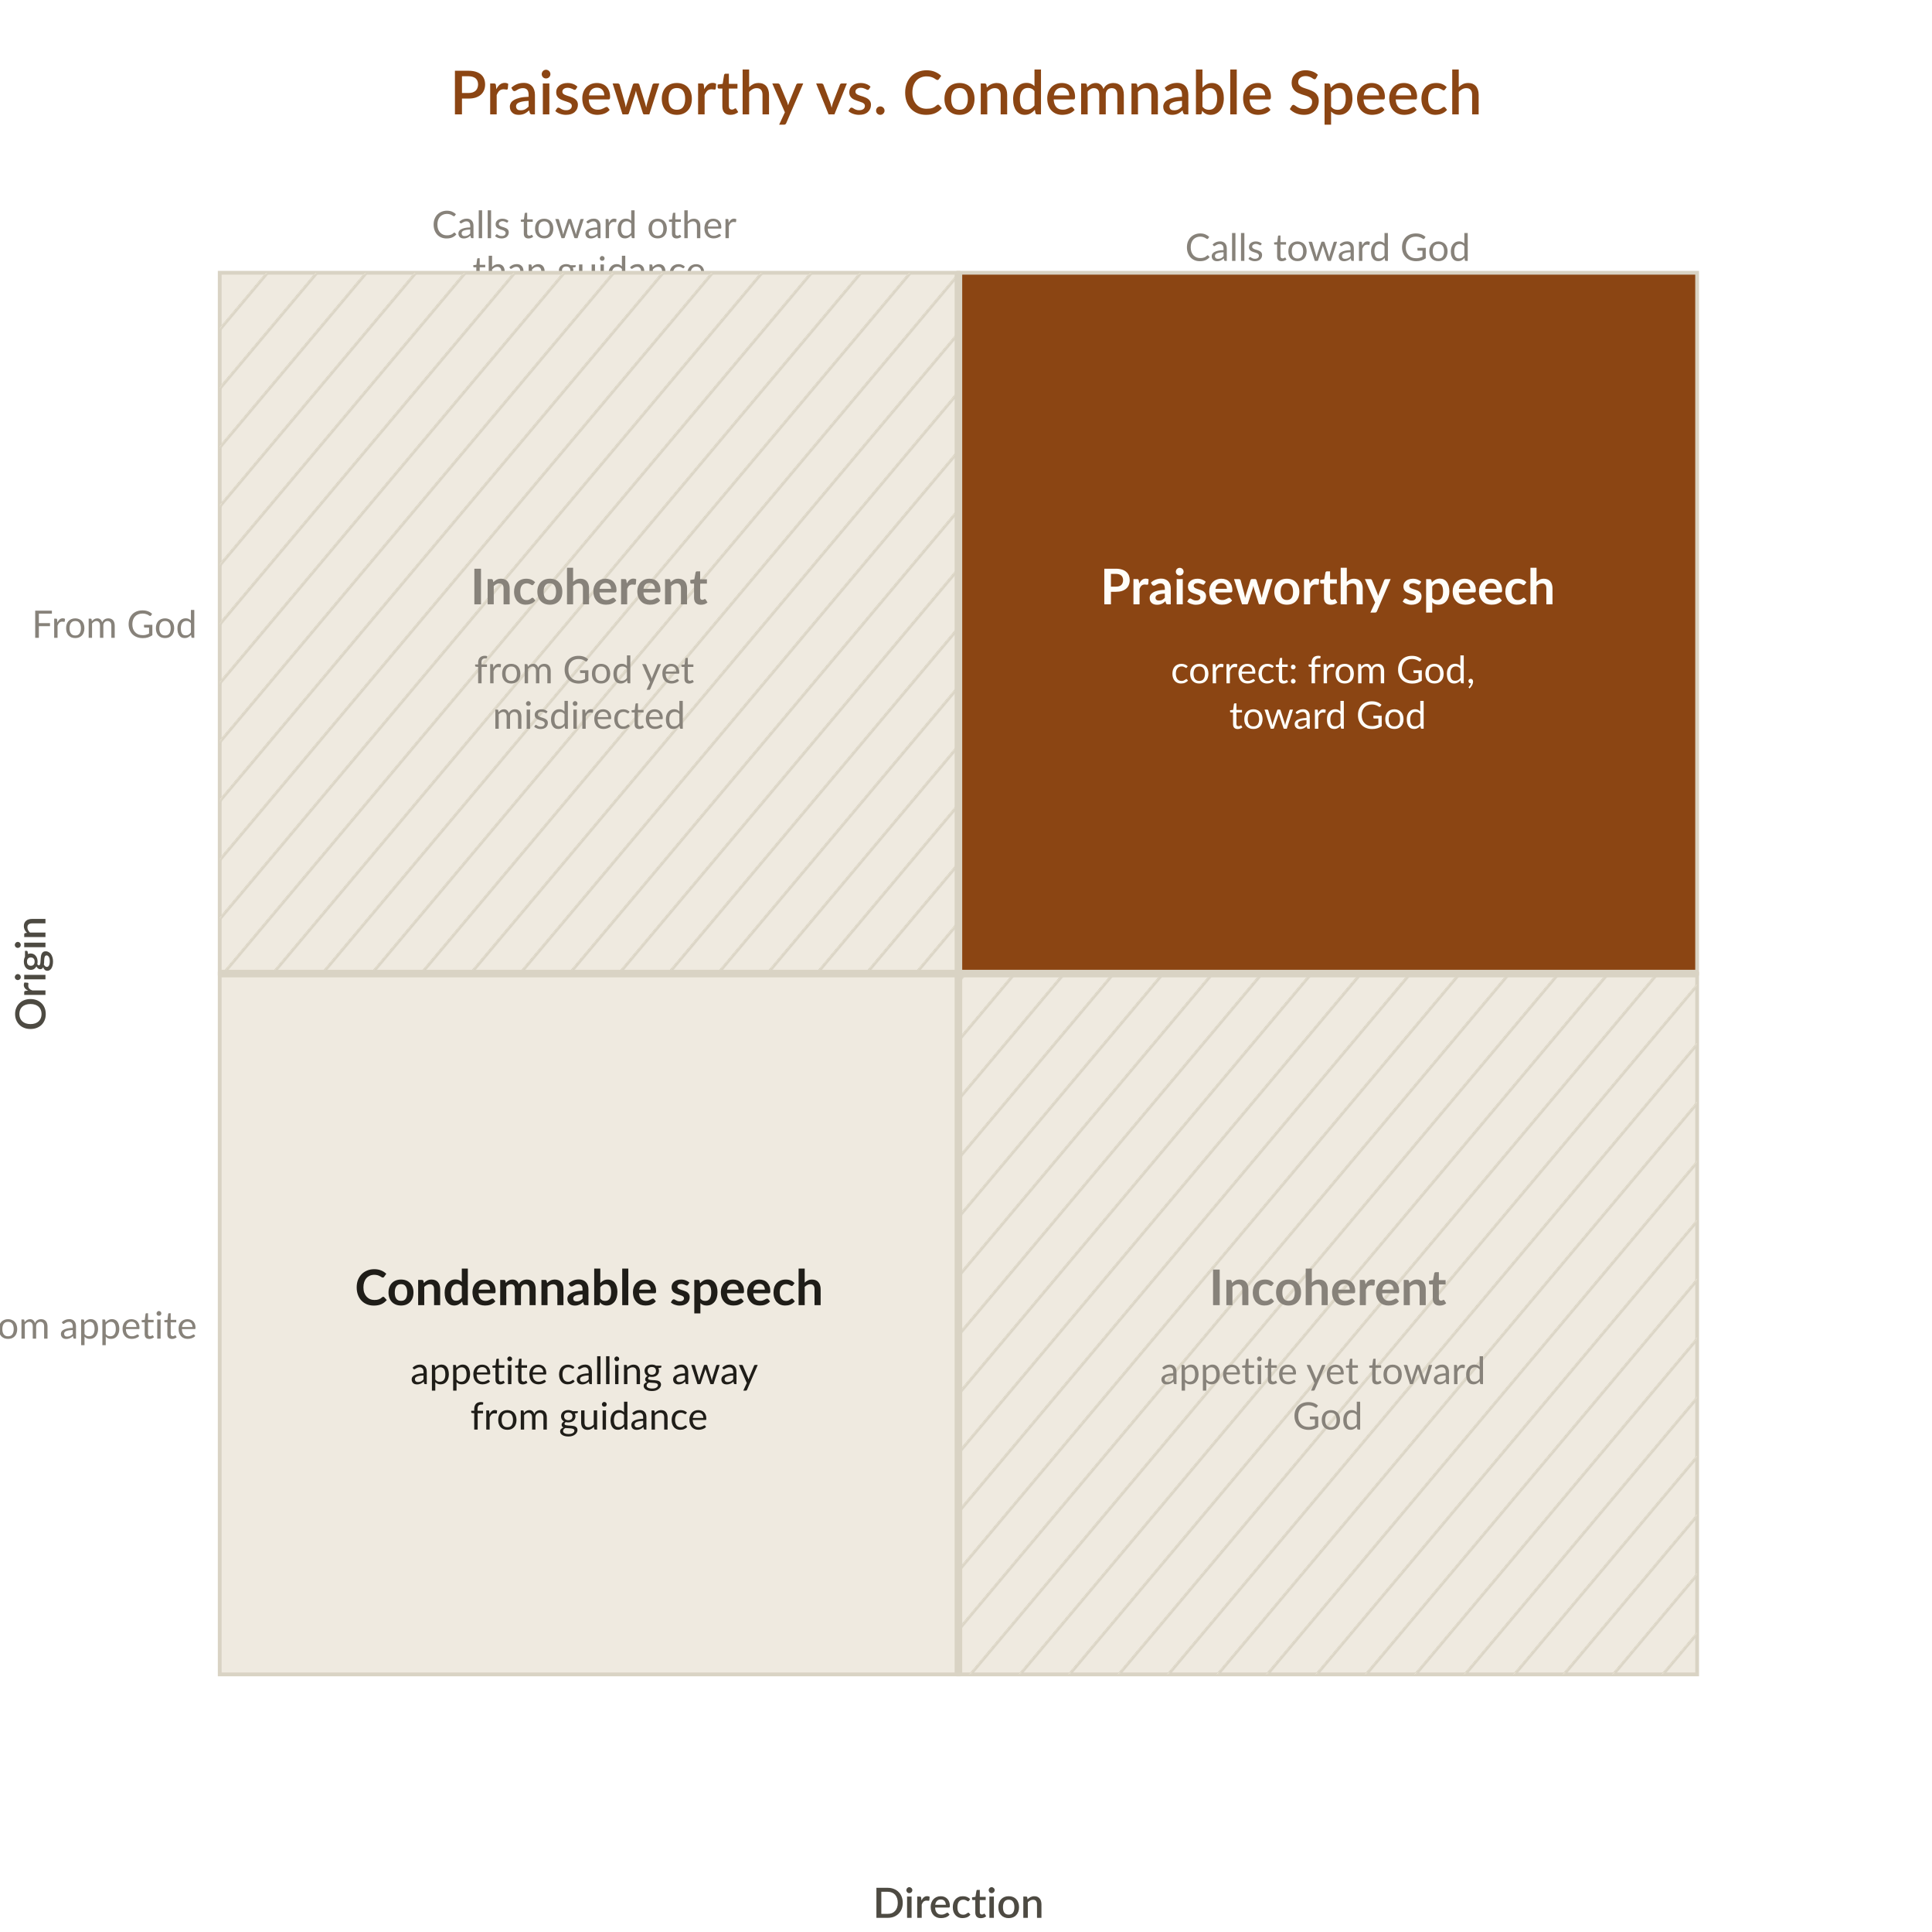
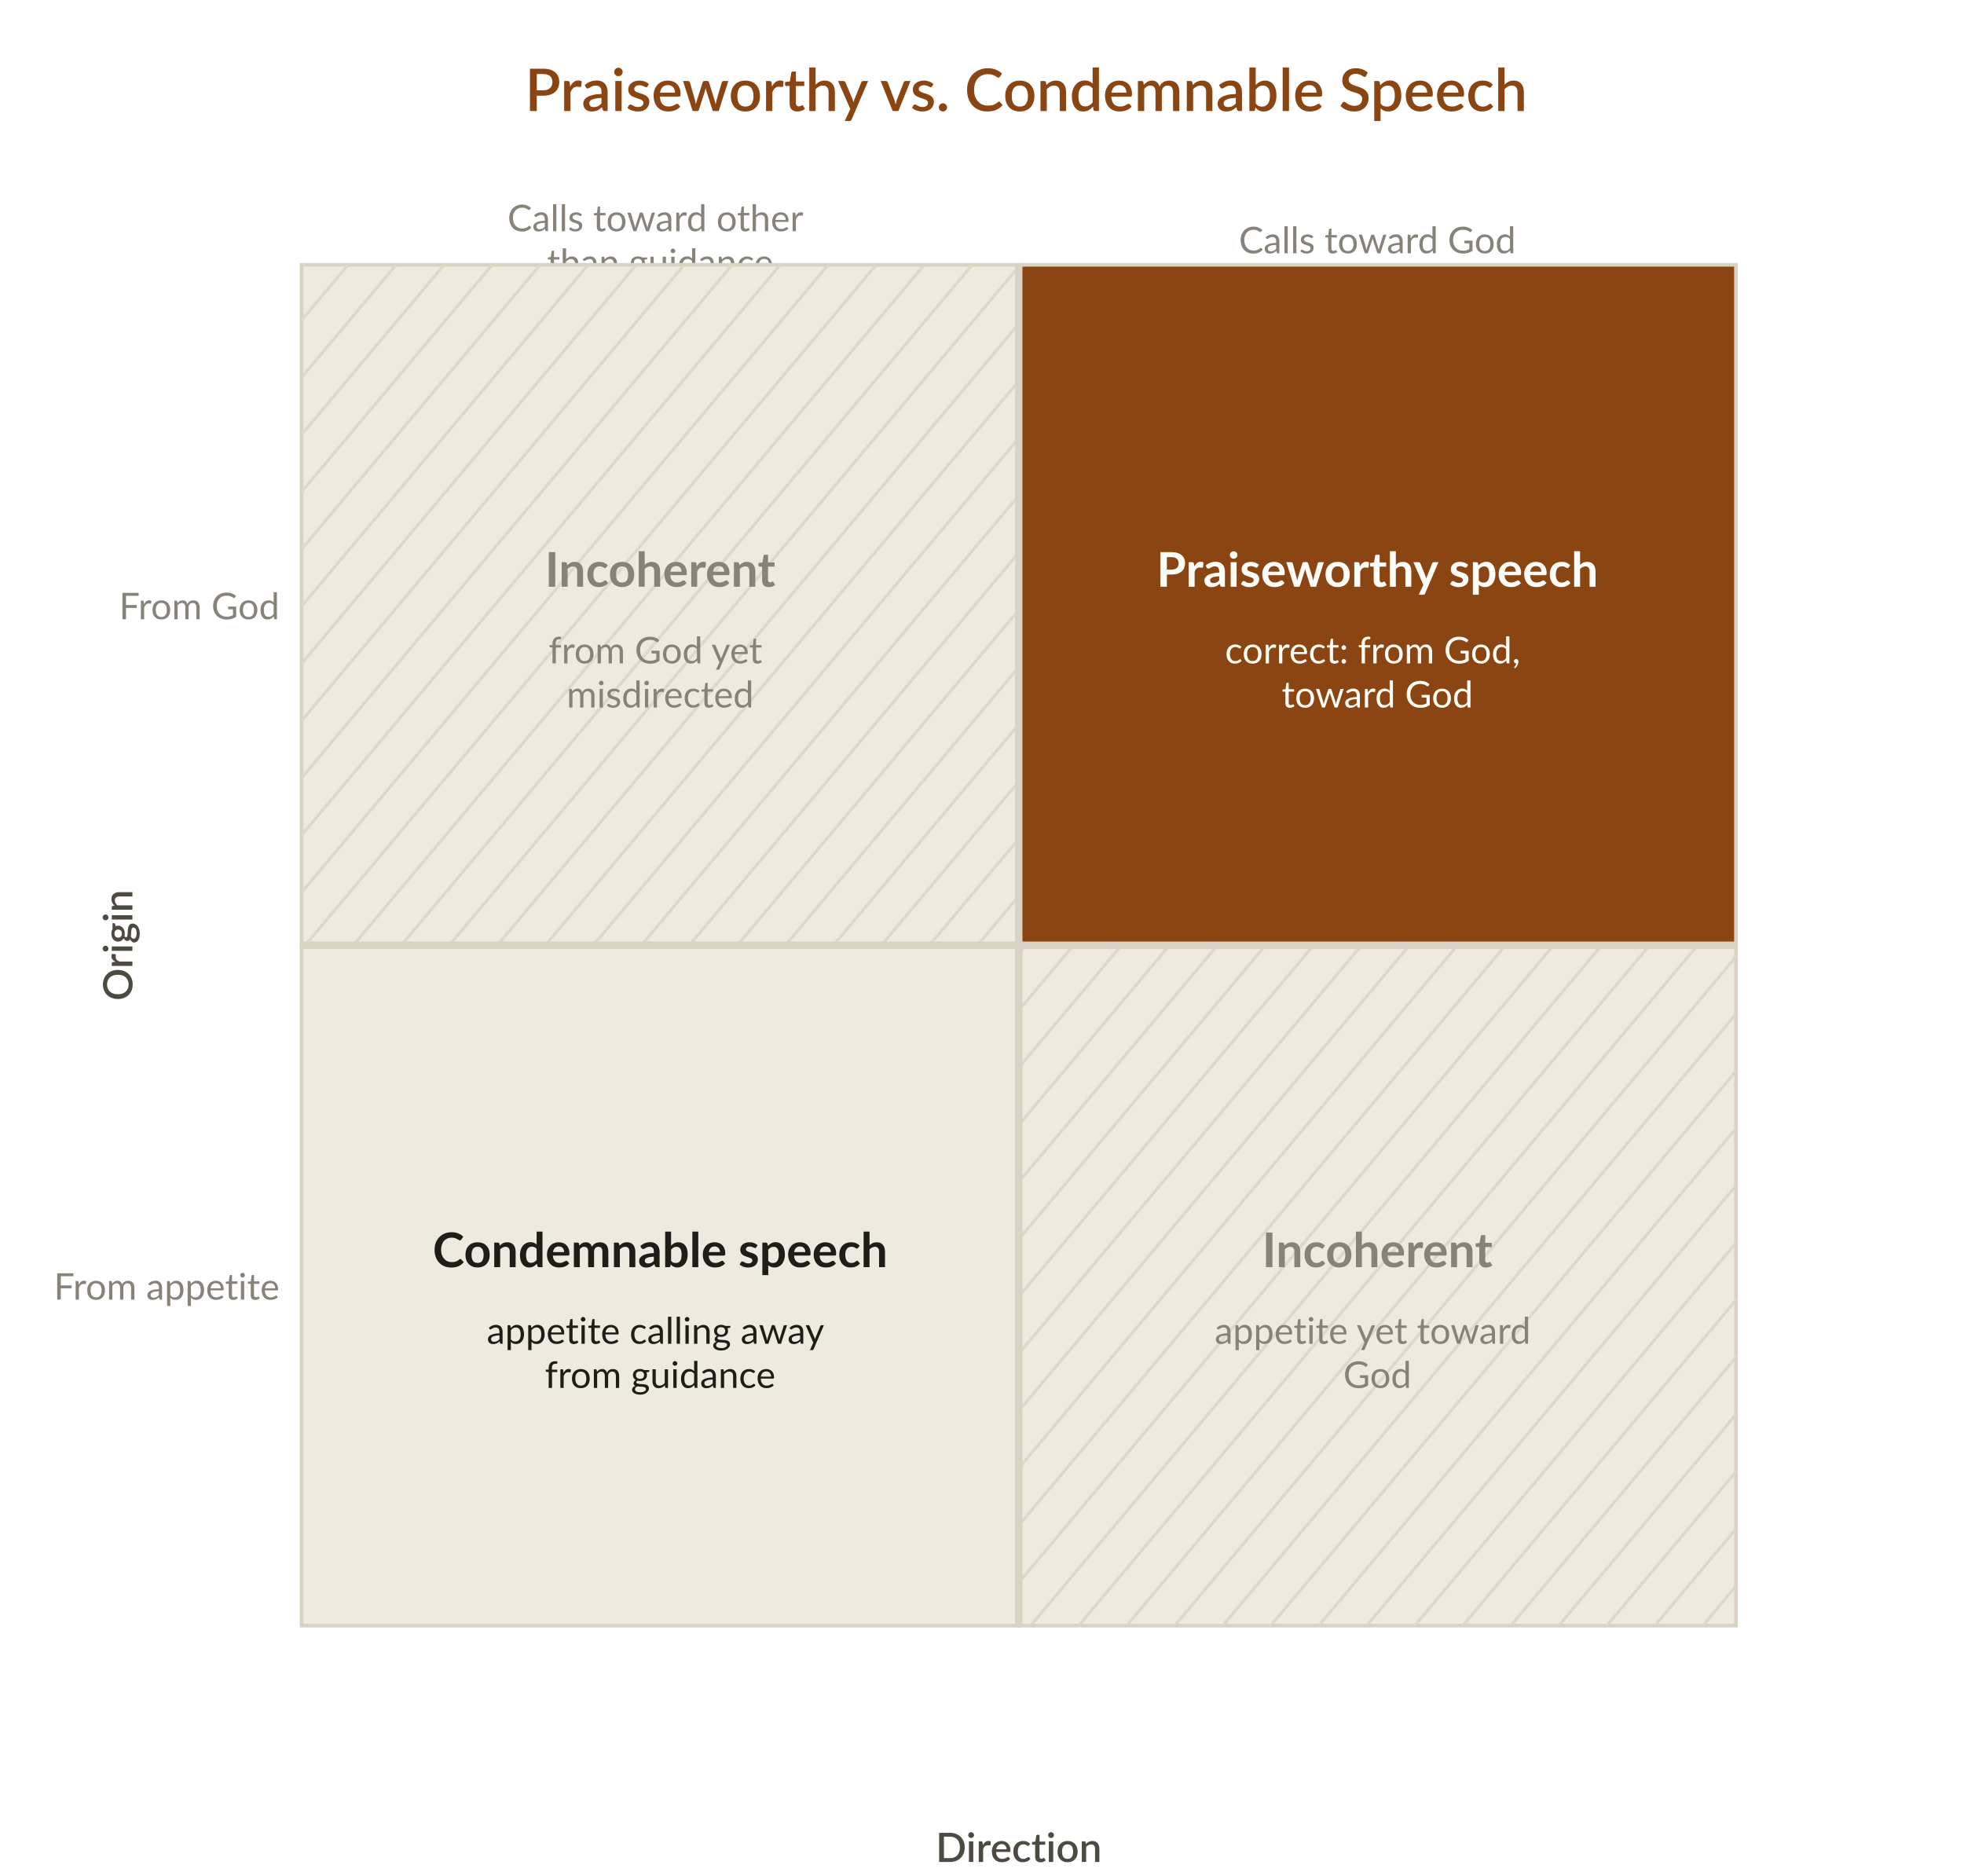
- <svg xmlns="http://www.w3.org/2000/svg" id="Praiseworthy_vs__Condemnable_Speech" viewBox="0 0 510 510" role="img" aria-labelledby="Praiseworthy_vs__Condemnable_Speech_t Praiseworthy_vs__Condemnable_Speech_d">
+ <svg xmlns="http://www.w3.org/2000/svg" id="Praiseworthy_vs__Condemnable_Speech" viewBox="-24 0 534 510" role="img" aria-labelledby="Praiseworthy_vs__Condemnable_Speech_t Praiseworthy_vs__Condemnable_Speech_d">
  <style>#Praiseworthy_vs__Condemnable_Speech{font-family:'Lato', system-ui, sans-serif;font-size:14px;fill:#1f1d18;}#Praiseworthy_vs__Condemnable_Speech text{font-family:'Lato', system-ui, sans-serif;}</style>
  <defs>
    <marker id="svgp_arrow" viewBox="0 0 10 10" refX="9" refY="5" markerWidth="6" markerHeight="6" orient="auto-start-reverse">
      <path d="M 0 1 L 9 5 L 0 9 z" fill="#87827a" />
    </marker>
  </defs>
  <text x="255.0" y="24.0" text-anchor="middle" dominant-baseline="central" font-size="16" font-weight="600" fill="#8b4513">
    <tspan x="255.0" dy="0">Praiseworthy vs. Condemnable Speech</tspan>
  </text>
  <text x="253" y="502.0" text-anchor="middle" dominant-baseline="central" font-size="11" font-weight="600" fill="#4d4a42">
    <tspan x="253" dy="0">Direction</tspan>
  </text>
  <text x="12" y="257" text-anchor="middle" font-size="11" font-weight="600" fill="#4d4a42" transform="rotate(-90,12,257)">Origin</text>
  <text x="155.5" y="59.0" text-anchor="middle" dominant-baseline="central" font-size="10" font-weight="normal" fill="#87827a">
    <tspan x="155.5" dy="0">Calls toward other</tspan>
    <tspan x="155.5" dy="12">than guidance</tspan>
  </text>
  <text x="350.5" y="65.0" text-anchor="middle" dominant-baseline="central" font-size="10" font-weight="normal" fill="#87827a">
    <tspan x="350.5" dy="0">Calls toward God</tspan>
  </text>
  <text x="52" y="164.5" text-anchor="end" dominant-baseline="central" font-size="10" font-weight="normal" fill="#87827a">
    <tspan x="52" dy="0">From God</tspan>
  </text>
  <text x="52" y="349.5" text-anchor="end" dominant-baseline="central" font-size="10" font-weight="normal" fill="#87827a">
    <tspan x="52" dy="0">From appetite</tspan>
  </text>
  <rect x="58.0" y="72.0" width="195.0" height="185.0" fill="#efeae0" stroke="#d9d3c4" stroke-width="1.0" />
  <defs>
    <pattern id="svgp_h0" width="10" height="10" patternUnits="userSpaceOnUse" patternTransform="rotate(40)">
      <line x1="0" y1="0" x2="0" y2="10" stroke="#d9d3c4" stroke-width="1.5" />
    </pattern>
  </defs>
  <rect x="58" y="72" width="195" height="185" fill="url(#svgp_h0)" />
  <text x="155.5" y="154.5" text-anchor="middle" dominant-baseline="central" font-size="13" font-weight="700" fill="#87827a">
    <tspan x="155.5" dy="0">Incoherent</tspan>
  </text>
  <text x="155.5" y="176.5" text-anchor="middle" dominant-baseline="central" font-size="10" font-weight="normal" fill="#87827a">
    <tspan x="155.5" dy="0">from God yet</tspan>
    <tspan x="155.5" dy="12">misdirected</tspan>
  </text>
  <rect x="253.0" y="72.0" width="195.0" height="185.0" fill="#8b4513" stroke="#d9d3c4" stroke-width="1.0" />
  <text x="350.5" y="154.5" text-anchor="middle" dominant-baseline="central" font-size="13" font-weight="700" fill="#fffdf8">
    <tspan x="350.5" dy="0">Praiseworthy speech</tspan>
  </text>
  <text x="350.5" y="176.5" text-anchor="middle" dominant-baseline="central" font-size="10" font-weight="normal" fill="#fffdf8">
    <tspan x="350.5" dy="0">correct: from God,</tspan>
    <tspan x="350.5" dy="12">toward God</tspan>
  </text>
  <rect x="58.0" y="257.0" width="195.0" height="185.0" fill="#efeae0" stroke="#d9d3c4" stroke-width="1.0" />
  <text x="155.5" y="339.5" text-anchor="middle" dominant-baseline="central" font-size="13" font-weight="700" fill="#1f1d18">
    <tspan x="155.5" dy="0">Condemnable speech</tspan>
  </text>
  <text x="155.5" y="361.5" text-anchor="middle" dominant-baseline="central" font-size="10" font-weight="normal" fill="#1f1d18">
    <tspan x="155.5" dy="0">appetite calling away</tspan>
    <tspan x="155.5" dy="12">from guidance</tspan>
  </text>
  <rect x="253.0" y="257.0" width="195.0" height="185.0" fill="#efeae0" stroke="#d9d3c4" stroke-width="1.0" />
  <defs>
    <pattern id="svgp_h3" width="10" height="10" patternUnits="userSpaceOnUse" patternTransform="rotate(40)">
      <line x1="0" y1="0" x2="0" y2="10" stroke="#d9d3c4" stroke-width="1.5" />
    </pattern>
  </defs>
  <rect x="253" y="257" width="195" height="185" fill="url(#svgp_h3)" />
  <text x="350.5" y="339.5" text-anchor="middle" dominant-baseline="central" font-size="13" font-weight="700" fill="#87827a">
    <tspan x="350.5" dy="0">Incoherent</tspan>
  </text>
  <text x="350.5" y="361.5" text-anchor="middle" dominant-baseline="central" font-size="10" font-weight="normal" fill="#87827a">
    <tspan x="350.5" dy="0">appetite yet toward</tspan>
    <tspan x="350.5" dy="12">God</tspan>
  </text>
  <line x1="253" y1="72" x2="253" y2="442" stroke="#d9d3c4" stroke-width="2" />
  <line x1="58" y1="257" x2="448" y2="257" stroke="#d9d3c4" stroke-width="2" />
</svg>
